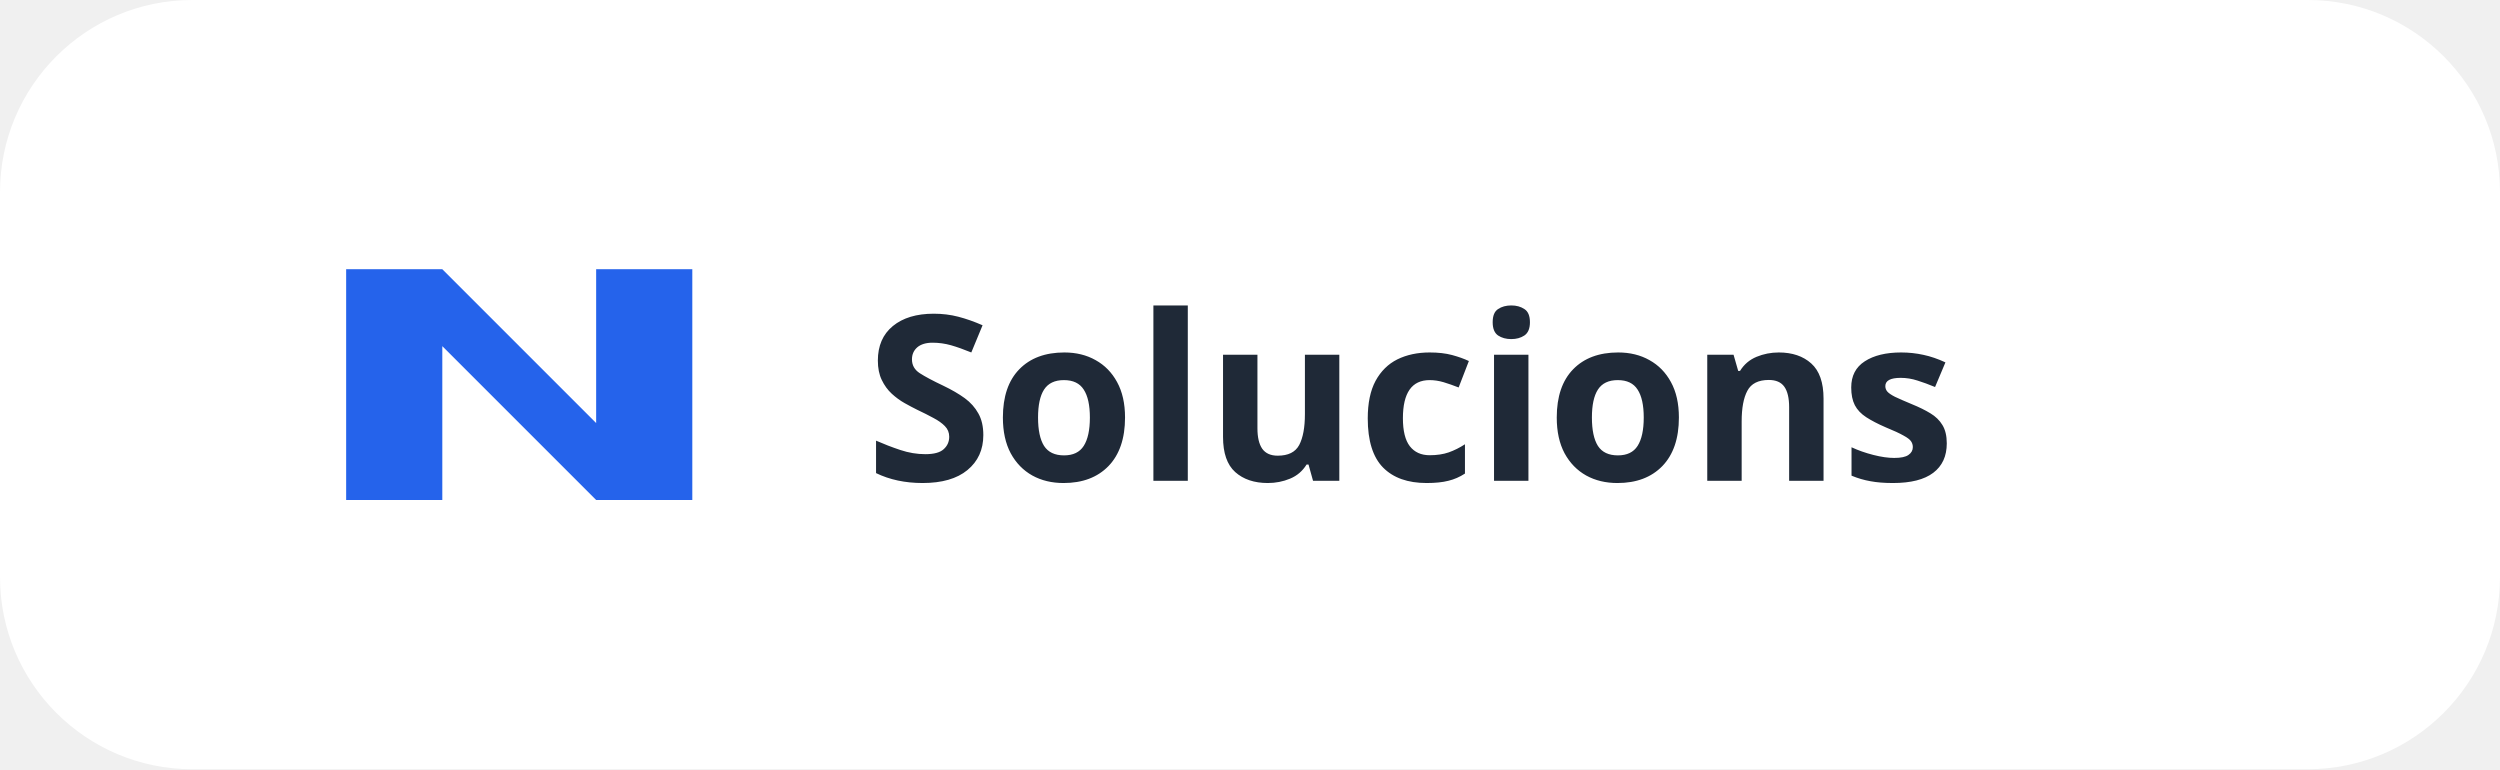
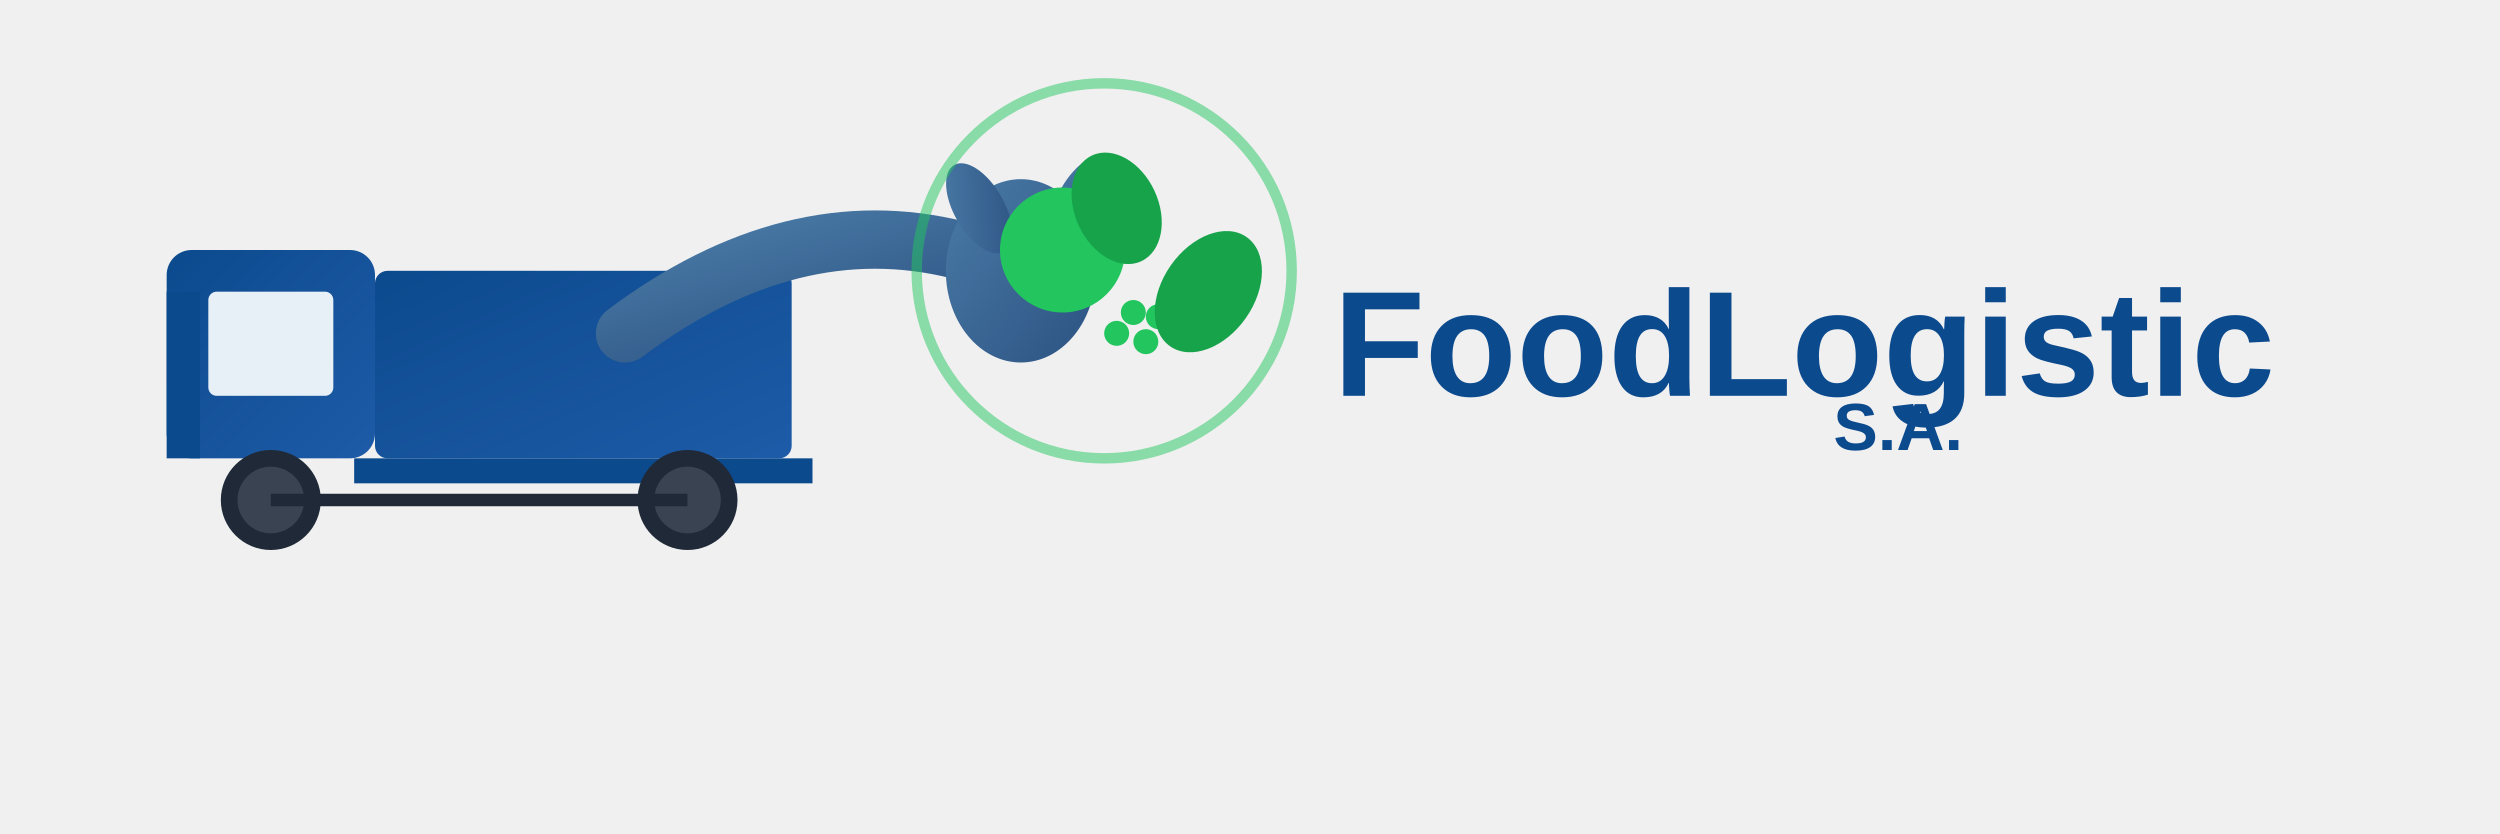
- <svg xmlns="http://www.w3.org/2000/svg" viewBox="0 0 260 80" fill="none">
-   <rect width="260" height="80" rx="20" fill="#ffffff" />
-   <path d="M36 52V28H46L62 44V28H72V52H62L46 36V52H36Z" fill="#2563eb" />
-   <text x="90" y="50" fill="#1f2937" font-family="Segoe UI, Tahoma, Geneva, Verdana, sans-serif" font-size="24" font-weight="700">Solucions</text>
+ <svg xmlns="http://www.w3.org/2000/svg" viewBox="0 0 600 200">
+   <defs>
+     <linearGradient id="truckGradient" x1="0%" y1="0%" x2="100%" y2="100%">
+       <stop offset="0%" style="stop-color:#0c4a8e;stop-opacity:1" />
+       <stop offset="100%" style="stop-color:#1e5ba8;stop-opacity:1" />
+     </linearGradient>
+     <linearGradient id="handGradient" x1="0%" y1="0%" x2="100%" y2="100%">
+       <stop offset="0%" style="stop-color:#4a7ba7;stop-opacity:1" />
+       <stop offset="100%" style="stop-color:#2c5282;stop-opacity:1" />
+     </linearGradient>
+   </defs>
+   <g id="truck">
+     <rect x="40" y="60" width="50" height="50" fill="url(#truckGradient)" rx="6" />
+     <rect x="50" y="70" width="30" height="25" fill="#e8f0f7" rx="2" />
+     <rect x="40" y="70" width="8" height="40" fill="#0c4a8e" />
+     <rect x="90" y="65" width="100" height="45" fill="url(#truckGradient)" rx="3" />
+     <rect x="85" y="110" width="110" height="6" fill="#0c4a8e" />
+     <circle cx="65" cy="120" r="12" fill="#1f2937" />
+     <circle cx="65" cy="120" r="8" fill="#4b5563" opacity="0.6" />
+     <circle cx="165" cy="120" r="12" fill="#1f2937" />
+     <circle cx="165" cy="120" r="8" fill="#4b5563" opacity="0.6" />
+     <line x1="65" y1="120" x2="165" y2="120" stroke="#1f2937" stroke-width="3" />
+   </g>
+   <g id="hand">
+     <path d="M 150 80 Q 190 50 230 60" stroke="url(#handGradient)" stroke-width="14" fill="none" stroke-linecap="round" />
+     <ellipse cx="245" cy="65" rx="18" ry="22" fill="url(#handGradient)" />
+     <ellipse cx="235" cy="50" rx="6" ry="12" fill="url(#handGradient)" transform="rotate(-30 235 50)" />
+     <ellipse cx="260" cy="48" rx="6" ry="12" fill="url(#handGradient)" transform="rotate(30 260 48)" />
+   </g>
+   <g id="fruit">
+     <circle cx="255" cy="60" r="15" fill="#22c55e" />
+     <ellipse cx="268" cy="50" rx="10" ry="14" fill="#16a34a" transform="rotate(-25 268 50)" />
+     <circle cx="272" cy="75" r="3" fill="#22c55e" />
+     <circle cx="278" cy="76" r="3" fill="#22c55e" />
+     <circle cx="275" cy="82" r="3" fill="#22c55e" />
+     <circle cx="268" cy="80" r="3" fill="#22c55e" />
+     <ellipse cx="290" cy="70" rx="11" ry="16" fill="#16a34a" transform="rotate(35 290 70)" />
+   </g>
+   <circle cx="265" cy="65" r="45" fill="none" stroke="#22c55e" stroke-width="2.5" opacity="0.5" />
+   <text x="320" y="95" font-family="Arial, sans-serif" font-size="36" font-weight="bold" fill="#0c4a8e">FoodLogistic</text>
+   <text x="440" y="108" font-family="Arial, sans-serif" font-size="16" font-weight="600" fill="#0c4a8e">S.A.</text>
</svg>
